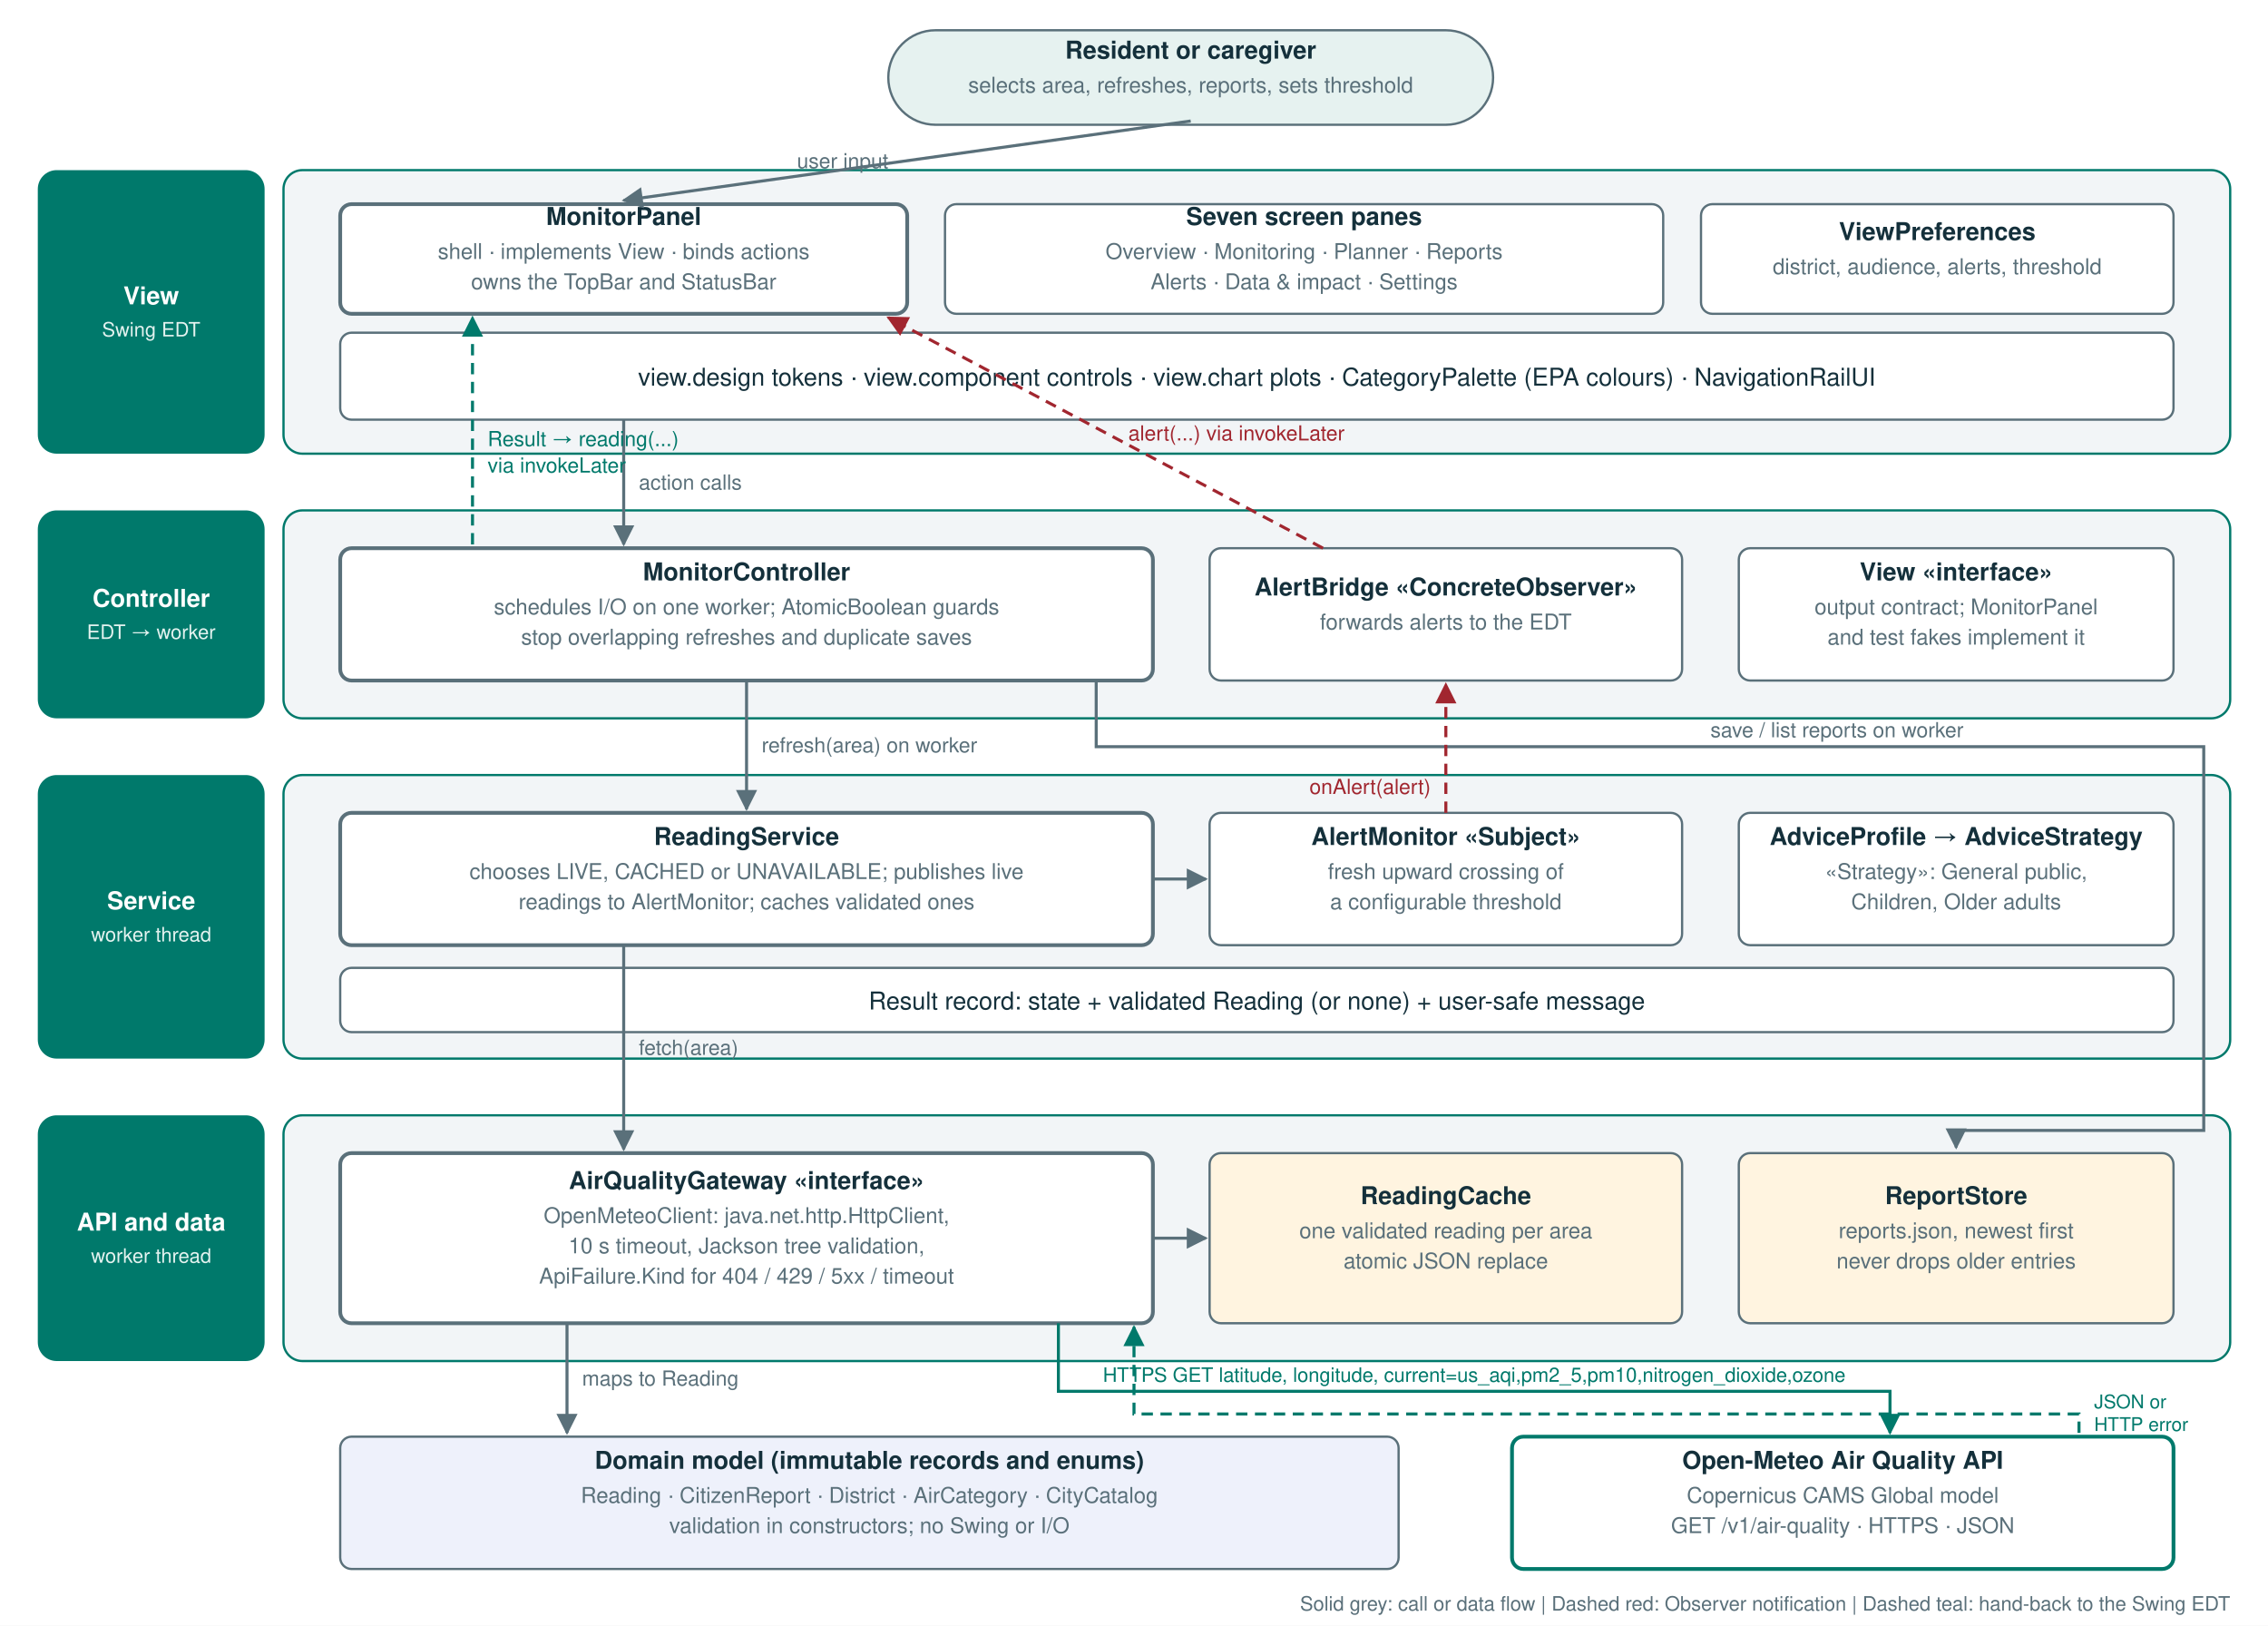
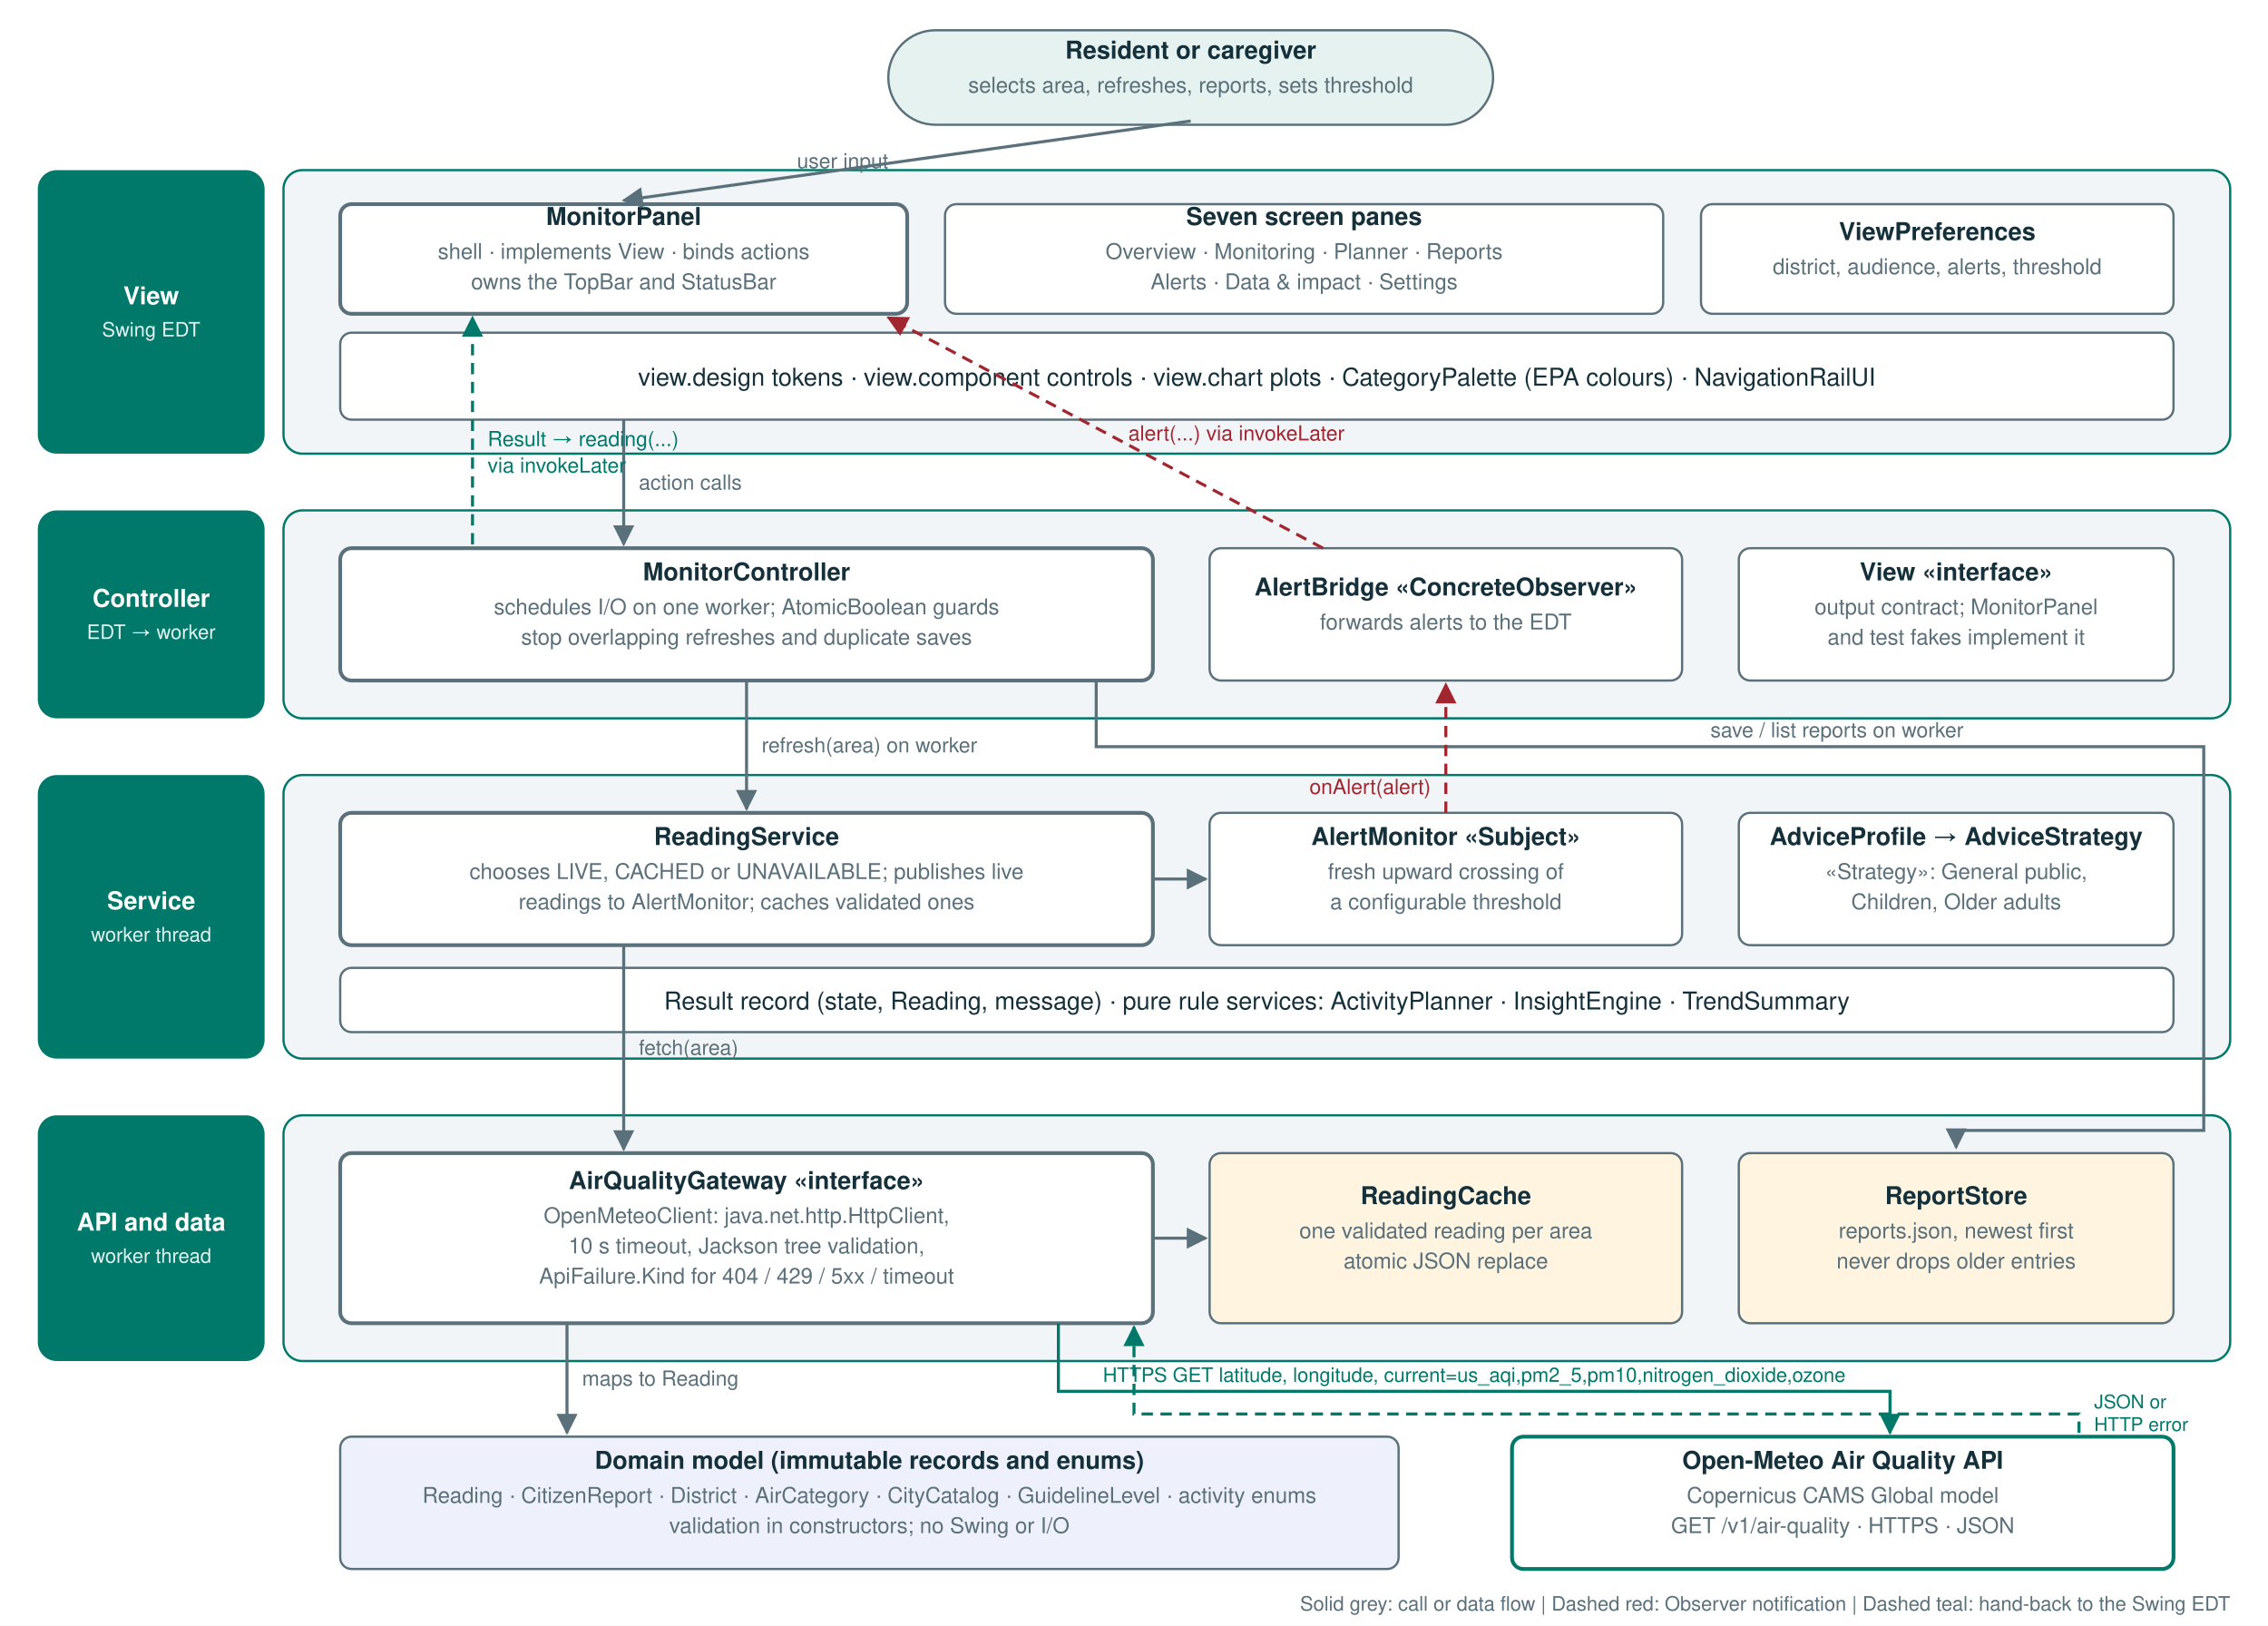
<svg xmlns="http://www.w3.org/2000/svg" width="1200" height="860" viewBox="0 0 1200 860" font-family="Helvetica, Arial, sans-serif">
  <defs>
    <marker id="head" viewBox="0 0 10 10" refX="9" refY="5" markerWidth="7" markerHeight="7" orient="auto-start-reverse">
      <path d="M0,0 L10,5 L0,10 z" fill="#5A707A" />
    </marker>
    <marker id="headRed" viewBox="0 0 10 10" refX="9" refY="5" markerWidth="7" markerHeight="7" orient="auto-start-reverse">
      <path d="M0,0 L10,5 L0,10 z" fill="#A1262F" />
    </marker>
    <marker id="headTeal" viewBox="0 0 10 10" refX="9" refY="5" markerWidth="7" markerHeight="7" orient="auto-start-reverse">
      <path d="M0,0 L10,5 L0,10 z" fill="#00796B" />
    </marker>
  </defs>
  <rect width="1200" height="860" fill="white" />
  <rect x="470" y="16" width="320" height="50" rx="25" fill="#E6F2F0" stroke="#5A707A" stroke-width="1.2" />
  <text x="630.0" y="31.0" font-size="13" font-weight="bold" font-style="normal" fill="#14303B" text-anchor="middle">Resident or caregiver</text>
  <text x="630.0" y="49.0" font-size="11.5" font-weight="normal" font-style="normal" fill="#5A707A" text-anchor="middle">selects area, refreshes, reports, sets threshold</text>
  <rect x="150" y="90" width="1030" height="150" rx="10" fill="#F2F5F7" stroke="#00796B" stroke-width="1.2" />
  <rect x="20" y="90" width="120" height="150" rx="10" fill="#00796B" />
  <text x="80" y="161.0" font-size="13" font-weight="bold" font-style="normal" fill="#FFFFFF" text-anchor="middle">View</text>
  <text x="80" y="178.0" font-size="10.5" font-weight="normal" font-style="normal" fill="#E3F2EF" text-anchor="middle">Swing EDT</text>
  <rect x="150" y="270" width="1030" height="110" rx="10" fill="#F2F5F7" stroke="#00796B" stroke-width="1.2" />
  <rect x="20" y="270" width="120" height="110" rx="10" fill="#00796B" />
  <text x="80" y="321.0" font-size="13" font-weight="bold" font-style="normal" fill="#FFFFFF" text-anchor="middle">Controller</text>
  <text x="80" y="338.0" font-size="10.5" font-weight="normal" font-style="normal" fill="#E3F2EF" text-anchor="middle">EDT → worker</text>
  <rect x="150" y="410" width="1030" height="150" rx="10" fill="#F2F5F7" stroke="#00796B" stroke-width="1.2" />
  <rect x="20" y="410" width="120" height="150" rx="10" fill="#00796B" />
  <text x="80" y="481.0" font-size="13" font-weight="bold" font-style="normal" fill="#FFFFFF" text-anchor="middle">Service</text>
  <text x="80" y="498.0" font-size="10.5" font-weight="normal" font-style="normal" fill="#E3F2EF" text-anchor="middle">worker thread</text>
  <rect x="150" y="590" width="1030" height="130" rx="10" fill="#F2F5F7" stroke="#00796B" stroke-width="1.2" />
  <rect x="20" y="590" width="120" height="130" rx="10" fill="#00796B" />
  <text x="80" y="651.0" font-size="13" font-weight="bold" font-style="normal" fill="#FFFFFF" text-anchor="middle">API and data</text>
  <text x="80" y="668.0" font-size="10.5" font-weight="normal" font-style="normal" fill="#E3F2EF" text-anchor="middle">worker thread</text>
  <rect x="180" y="108" width="300" height="58" rx="6" fill="#FFFFFF" stroke="#5A707A" stroke-width="2" />
  <text x="330.0" y="119.0" font-size="13" font-weight="bold" font-style="normal" fill="#14303B" text-anchor="middle">MonitorPanel</text>
  <text x="330.0" y="137.0" font-size="11.5" font-weight="normal" font-style="normal" fill="#5A707A" text-anchor="middle">shell · implements View · binds actions</text>
  <text x="330.0" y="153.0" font-size="11.5" font-weight="normal" font-style="normal" fill="#5A707A" text-anchor="middle">owns the TopBar and StatusBar</text>
  <rect x="500" y="108" width="380" height="58" rx="6" fill="#FFFFFF" stroke="#5A707A" stroke-width="1.2" />
  <text x="690.0" y="119.0" font-size="13" font-weight="bold" font-style="normal" fill="#14303B" text-anchor="middle">Seven screen panes</text>
  <text x="690.0" y="137.0" font-size="11.5" font-weight="normal" font-style="normal" fill="#5A707A" text-anchor="middle">Overview · Monitoring · Planner · Reports</text>
  <text x="690.0" y="153.0" font-size="11.5" font-weight="normal" font-style="normal" fill="#5A707A" text-anchor="middle">Alerts · Data &amp; impact · Settings</text>
  <rect x="900" y="108" width="250" height="58" rx="6" fill="#FFFFFF" stroke="#5A707A" stroke-width="1.2" />
  <text x="1025.0" y="127.0" font-size="13" font-weight="bold" font-style="normal" fill="#14303B" text-anchor="middle">ViewPreferences</text>
  <text x="1025.0" y="145.0" font-size="11.5" font-weight="normal" font-style="normal" fill="#5A707A" text-anchor="middle">district, audience, alerts, threshold</text>
  <rect x="180" y="176" width="970" height="46" rx="6" fill="#FFFFFF" stroke="#5A707A" stroke-width="1.2" />
  <text x="665.0" y="204.0" font-size="13" font-weight="normal" font-style="normal" fill="#14303B" text-anchor="middle">view.design tokens · view.component controls · view.chart plots · CategoryPalette (EPA colours) · NavigationRailUI</text>
  <rect x="180" y="290" width="430" height="70" rx="6" fill="#FFFFFF" stroke="#5A707A" stroke-width="2" />
  <text x="395.0" y="307.0" font-size="13" font-weight="bold" font-style="normal" fill="#14303B" text-anchor="middle">MonitorController</text>
  <text x="395.0" y="325.0" font-size="11.5" font-weight="normal" font-style="normal" fill="#5A707A" text-anchor="middle">schedules I/O on one worker; AtomicBoolean guards</text>
  <text x="395.0" y="341.0" font-size="11.5" font-weight="normal" font-style="normal" fill="#5A707A" text-anchor="middle">stop overlapping refreshes and duplicate saves</text>
  <rect x="640" y="290" width="250" height="70" rx="6" fill="#FFFFFF" stroke="#5A707A" stroke-width="1.2" />
  <text x="765.0" y="315.0" font-size="13" font-weight="bold" font-style="normal" fill="#14303B" text-anchor="middle">AlertBridge  «ConcreteObserver»</text>
  <text x="765.0" y="333.0" font-size="11.5" font-weight="normal" font-style="normal" fill="#5A707A" text-anchor="middle">forwards alerts to the EDT</text>
  <rect x="920" y="290" width="230" height="70" rx="6" fill="#FFFFFF" stroke="#5A707A" stroke-width="1.2" />
  <text x="1035.0" y="307.0" font-size="13" font-weight="bold" font-style="normal" fill="#14303B" text-anchor="middle">View  «interface»</text>
  <text x="1035.0" y="325.0" font-size="11.5" font-weight="normal" font-style="normal" fill="#5A707A" text-anchor="middle">output contract; MonitorPanel</text>
  <text x="1035.0" y="341.0" font-size="11.5" font-weight="normal" font-style="normal" fill="#5A707A" text-anchor="middle">and test fakes implement it</text>
  <rect x="180" y="430" width="430" height="70" rx="6" fill="#FFFFFF" stroke="#5A707A" stroke-width="2" />
  <text x="395.0" y="447.0" font-size="13" font-weight="bold" font-style="normal" fill="#14303B" text-anchor="middle">ReadingService</text>
  <text x="395.0" y="465.0" font-size="11.5" font-weight="normal" font-style="normal" fill="#5A707A" text-anchor="middle">chooses LIVE, CACHED or UNAVAILABLE; publishes live</text>
  <text x="395.0" y="481.0" font-size="11.5" font-weight="normal" font-style="normal" fill="#5A707A" text-anchor="middle">readings to AlertMonitor; caches validated ones</text>
  <rect x="640" y="430" width="250" height="70" rx="6" fill="#FFFFFF" stroke="#5A707A" stroke-width="1.2" />
  <text x="765.0" y="447.0" font-size="13" font-weight="bold" font-style="normal" fill="#14303B" text-anchor="middle">AlertMonitor  «Subject»</text>
  <text x="765.0" y="465.0" font-size="11.5" font-weight="normal" font-style="normal" fill="#5A707A" text-anchor="middle">fresh upward crossing of</text>
  <text x="765.0" y="481.0" font-size="11.5" font-weight="normal" font-style="normal" fill="#5A707A" text-anchor="middle">a configurable threshold</text>
  <rect x="920" y="430" width="230" height="70" rx="6" fill="#FFFFFF" stroke="#5A707A" stroke-width="1.2" />
  <text x="1035.0" y="447.0" font-size="13" font-weight="bold" font-style="normal" fill="#14303B" text-anchor="middle">AdviceProfile → AdviceStrategy</text>
  <text x="1035.0" y="465.0" font-size="11.5" font-weight="normal" font-style="normal" fill="#5A707A" text-anchor="middle">«Strategy»: General public,</text>
  <text x="1035.0" y="481.0" font-size="11.5" font-weight="normal" font-style="normal" fill="#5A707A" text-anchor="middle">Children, Older adults</text>
  <rect x="180" y="512" width="970" height="34" rx="6" fill="#FFFFFF" stroke="#5A707A" stroke-width="1.2" />
-   <text x="665.0" y="534.0" font-size="13" font-weight="normal" font-style="normal" fill="#14303B" text-anchor="middle">Result record: state + validated Reading (or none) + user-safe message</text>
+   <text x="665.0" y="534.0" font-size="13" font-weight="normal" font-style="normal" fill="#14303B" text-anchor="middle">Result record (state, Reading, message)  ·  pure rule services: ActivityPlanner · InsightEngine · TrendSummary</text>
  <rect x="180" y="610" width="430" height="90" rx="6" fill="#FFFFFF" stroke="#5A707A" stroke-width="2" />
  <text x="395.0" y="629.0" font-size="13" font-weight="bold" font-style="normal" fill="#14303B" text-anchor="middle">AirQualityGateway  «interface»</text>
  <text x="395.0" y="647.0" font-size="11.5" font-weight="normal" font-style="normal" fill="#5A707A" text-anchor="middle">OpenMeteoClient: java.net.http.HttpClient,</text>
  <text x="395.0" y="663.0" font-size="11.5" font-weight="normal" font-style="normal" fill="#5A707A" text-anchor="middle">10 s timeout, Jackson tree validation,</text>
  <text x="395.0" y="679.0" font-size="11.5" font-weight="normal" font-style="normal" fill="#5A707A" text-anchor="middle">ApiFailure.Kind for 404 / 429 / 5xx / timeout</text>
  <rect x="640" y="610" width="250" height="90" rx="6" fill="#FFF4E0" stroke="#5A707A" stroke-width="1.2" />
  <text x="765.0" y="637.0" font-size="13" font-weight="bold" font-style="normal" fill="#14303B" text-anchor="middle">ReadingCache</text>
  <text x="765.0" y="655.0" font-size="11.5" font-weight="normal" font-style="normal" fill="#5A707A" text-anchor="middle">one validated reading per area</text>
  <text x="765.0" y="671.0" font-size="11.5" font-weight="normal" font-style="normal" fill="#5A707A" text-anchor="middle">atomic JSON replace</text>
  <rect x="920" y="610" width="230" height="90" rx="6" fill="#FFF4E0" stroke="#5A707A" stroke-width="1.2" />
  <text x="1035.0" y="637.0" font-size="13" font-weight="bold" font-style="normal" fill="#14303B" text-anchor="middle">ReportStore</text>
  <text x="1035.0" y="655.0" font-size="11.5" font-weight="normal" font-style="normal" fill="#5A707A" text-anchor="middle">reports.json, newest first</text>
  <text x="1035.0" y="671.0" font-size="11.5" font-weight="normal" font-style="normal" fill="#5A707A" text-anchor="middle">never drops older entries</text>
  <rect x="180" y="760" width="560" height="70" rx="6" fill="#EEF1FB" stroke="#5A707A" stroke-width="1.2" />
  <text x="460.0" y="777.0" font-size="13" font-weight="bold" font-style="normal" fill="#14303B" text-anchor="middle">Domain model (immutable records and enums)</text>
-   <text x="460.0" y="795.0" font-size="11.5" font-weight="normal" font-style="normal" fill="#5A707A" text-anchor="middle">Reading · CitizenReport · District · AirCategory · CityCatalog</text>
+   <text x="460.0" y="795.0" font-size="11.5" font-weight="normal" font-style="normal" fill="#5A707A" text-anchor="middle">Reading · CitizenReport · District · AirCategory · CityCatalog · GuidelineLevel · activity enums</text>
  <text x="460.0" y="811.0" font-size="11.5" font-weight="normal" font-style="normal" fill="#5A707A" text-anchor="middle">validation in constructors; no Swing or I/O</text>
  <rect x="800" y="760" width="350" height="70" rx="6" fill="#FFFFFF" stroke="#00796B" stroke-width="2" />
  <text x="975.0" y="777.0" font-size="13" font-weight="bold" font-style="normal" fill="#14303B" text-anchor="middle">Open-Meteo Air Quality API</text>
  <text x="975.0" y="795.0" font-size="11.5" font-weight="normal" font-style="normal" fill="#5A707A" text-anchor="middle">Copernicus CAMS Global model</text>
  <text x="975.0" y="811.0" font-size="11.5" font-weight="normal" font-style="normal" fill="#5A707A" text-anchor="middle">GET /v1/air-quality · HTTPS · JSON</text>
  <line x1="630" y1="64" x2="330" y2="106" stroke="#5A707A" stroke-width="1.6" marker-end="url(#head)" />
  <text x="470.0" y="89.0" font-size="11" font-weight="normal" font-style="normal" fill="#5A707A" text-anchor="end">user input</text>
  <line x1="330" y1="222" x2="330" y2="288" stroke="#5A707A" stroke-width="1.6" marker-end="url(#head)" />
  <text x="338.0" y="259.0" font-size="11" font-weight="normal" font-style="normal" fill="#5A707A" text-anchor="start">action calls</text>
  <line x1="395" y1="360" x2="395" y2="428" stroke="#5A707A" stroke-width="1.6" marker-end="url(#head)" />
  <text x="403.0" y="398.0" font-size="11" font-weight="normal" font-style="normal" fill="#5A707A" text-anchor="start">refresh(area) on worker</text>
  <path d="M580,360 L580,395 L1166,395 L1166,598 L1035,598 L1035,607" fill="none" stroke="#5A707A" stroke-width="1.6" marker-end="url(#head)" />
  <text x="905" y="390" font-size="11" font-weight="normal" font-style="normal" fill="#5A707A" text-anchor="start">save / list reports on worker</text>
  <line x1="330" y1="500" x2="330" y2="608" stroke="#5A707A" stroke-width="1.6" marker-end="url(#head)" />
  <text x="338.0" y="558.0" font-size="11" font-weight="normal" font-style="normal" fill="#5A707A" text-anchor="start">fetch(area)</text>
  <line x1="610" y1="465" x2="638" y2="465" stroke="#5A707A" stroke-width="1.6" marker-end="url(#head)" />
  <line x1="610" y1="655" x2="638" y2="655" stroke="#5A707A" stroke-width="1.6" marker-end="url(#head)" />
  <line x1="765" y1="430" x2="765" y2="362" stroke="#A1262F" stroke-width="1.6" stroke-dasharray="6 4" marker-end="url(#headRed)" />
  <text x="757" y="420" font-size="11" font-weight="normal" font-style="normal" fill="#A1262F" text-anchor="end">onAlert(alert)</text>
  <line x1="700" y1="290" x2="470" y2="168" stroke="#A1262F" stroke-width="1.6" stroke-dasharray="6 4" marker-end="url(#headRed)" />
  <text x="597.0" y="233.0" font-size="11" font-weight="normal" font-style="normal" fill="#A1262F" text-anchor="start">alert(...) via invokeLater</text>
  <line x1="250" y1="288" x2="250" y2="168" stroke="#00796B" stroke-width="1.6" stroke-dasharray="6 4" marker-end="url(#headTeal)" />
  <text x="258" y="236" font-size="11" font-weight="normal" font-style="normal" fill="#00796B" text-anchor="start">Result → reading(...)</text>
  <text x="258" y="250" font-size="11" font-weight="normal" font-style="normal" fill="#00796B" text-anchor="start">via invokeLater</text>
  <path d="M560,700 L560,736 L1000,736 L1000,758" fill="none" stroke="#00796B" stroke-width="1.6" marker-end="url(#headTeal)" />
  <text x="780" y="731" font-size="10.5" font-weight="normal" font-style="normal" fill="#00796B" text-anchor="middle">HTTPS GET latitude, longitude, current=us_aqi,pm2_5,pm10,nitrogen_dioxide,ozone</text>
  <path d="M1100,758 L1100,748 L600,748 L600,702" fill="none" stroke="#00796B" stroke-width="1.6" stroke-dasharray="6 4" marker-end="url(#headTeal)" />
  <text x="1108" y="745" font-size="10" font-weight="normal" font-style="normal" fill="#00796B" text-anchor="start">JSON or</text>
  <text x="1108" y="757" font-size="10" font-weight="normal" font-style="normal" fill="#00796B" text-anchor="start">HTTP error</text>
  <line x1="300" y1="700" x2="300" y2="758" stroke="#5A707A" stroke-width="1.6" marker-end="url(#head)" />
  <text x="308.0" y="733.0" font-size="11" font-weight="normal" font-style="normal" fill="#5A707A" text-anchor="start">maps to Reading</text>
  <text x="1180" y="852" font-size="10.5" font-weight="normal" font-style="normal" fill="#5A707A" text-anchor="end">Solid grey: call or data flow   |   Dashed red: Observer notification   |   Dashed teal: hand-back to the Swing EDT</text>
</svg>
